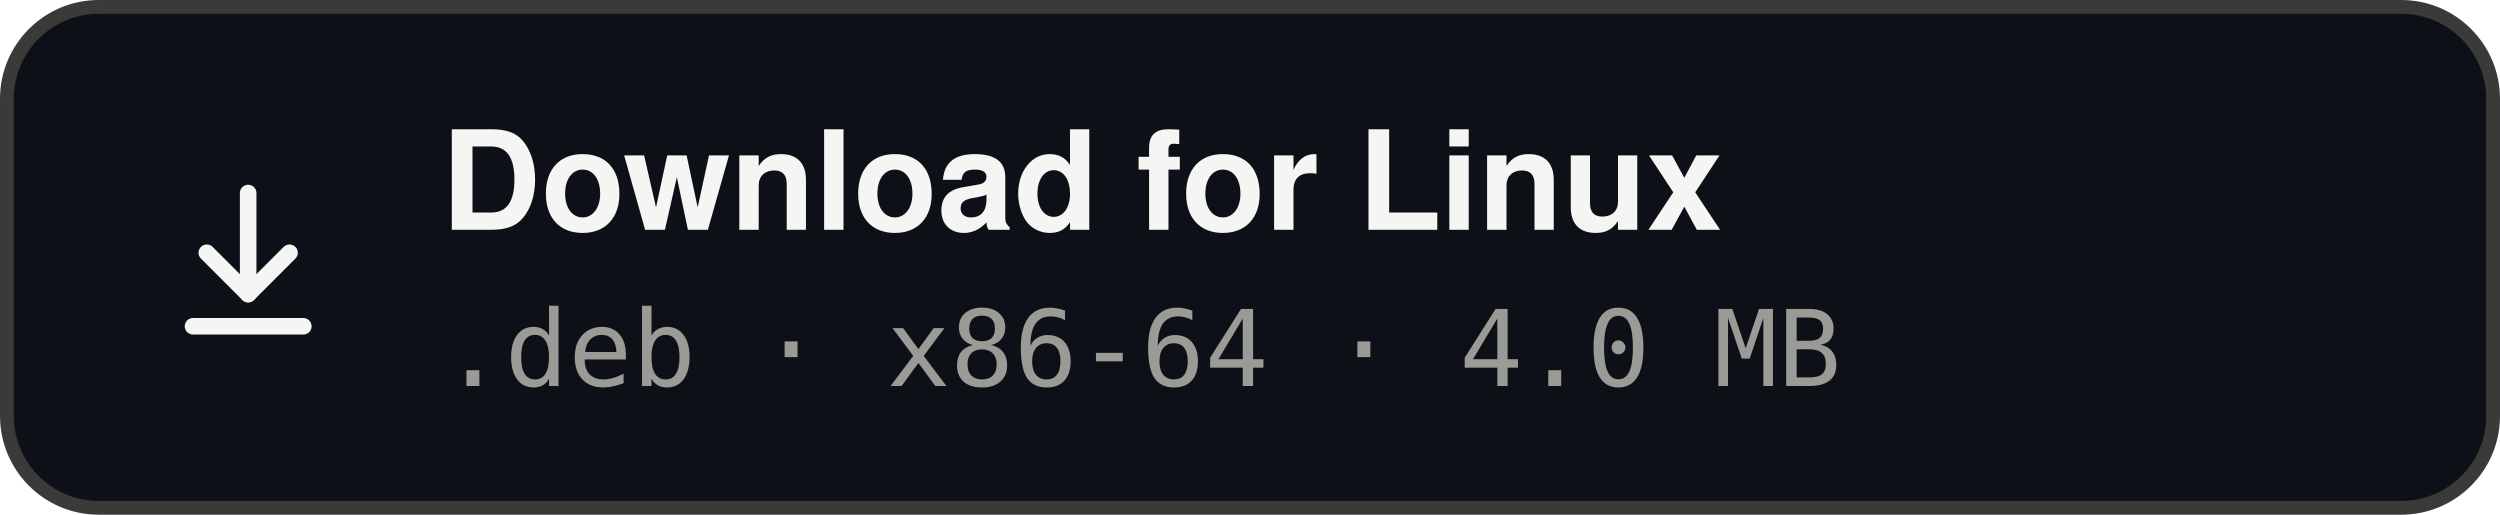
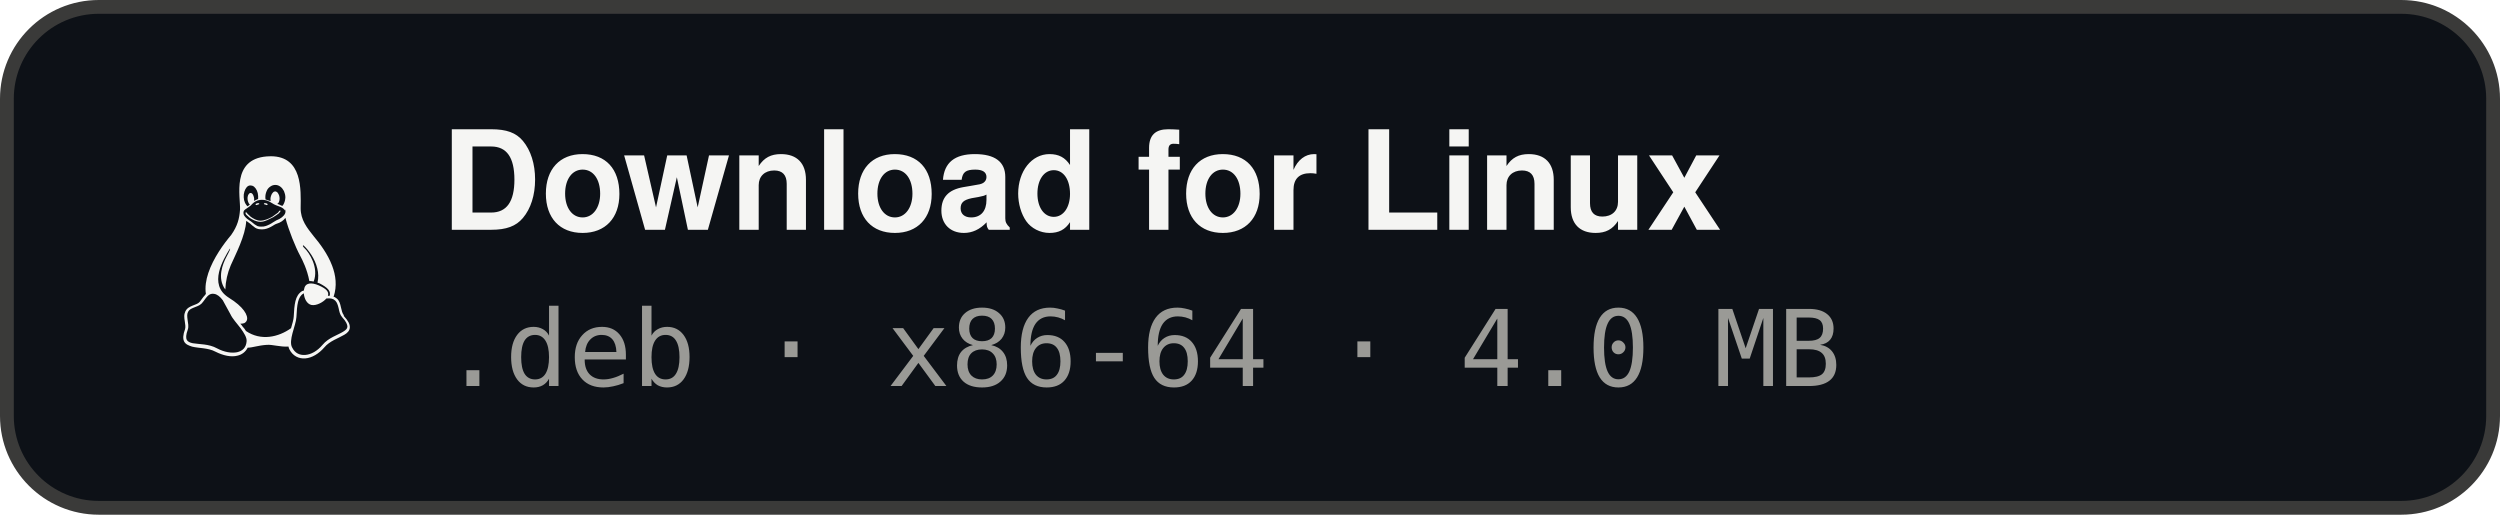
<svg xmlns="http://www.w3.org/2000/svg" width="272" height="56" viewBox="0 0 272 56" role="img" aria-label="Download for Linux, .deb · x86-64 · 4.0 MB">
  <rect x="0.75" y="0.75" width="270.5" height="54.5" rx="10" fill="#0D1117" stroke="#3A3A39" stroke-width="1.5" />
-   <g transform="translate(18 19.0)" fill="none" stroke="#F5F5F3" stroke-width="1.8" stroke-linecap="round" stroke-linejoin="round">
-     <path d="M9 2v11" />
-     <path d="M4.5 8.5 9 13l4.5-4.5" />
-     <path d="M3 16.5h12" />
+   <g transform="translate(18 17) scale(0.9167)" fill="#F5F5F3">
+     <path d="M12.504 0c-.155 0-.315.008-.48.021-4.226.333-3.105 4.807-3.17 6.298-.076 1.092-.3 1.953-1.05 3.02-.885 1.051-2.127 2.75-2.716 4.521-.278.832-.41 1.684-.287 2.489a.424.424 0 00-.11.135c-.26.268-.45.6-.663.839-.199.199-.485.267-.797.4-.313.136-.658.269-.864.68-.09.189-.136.394-.132.602 0 .199.027.4.055.536.058.399.116.728.04.97-.249.68-.28 1.145-.106 1.484.174.334.535.47.94.601.81.2 1.91.135 2.774.6.926.466 1.866.67 2.616.47.526-.116.97-.464 1.208-.946.587-.003 1.23-.269 2.26-.334.699-.058 1.574.267 2.577.2.025.134.063.198.114.333l.003.003c.391.778 1.113 1.132 1.884 1.071.771-.06 1.592-.536 2.257-1.306.631-.765 1.683-1.084 2.378-1.503.348-.199.629-.469.649-.853.023-.4-.2-.811-.714-1.376v-.097l-.003-.003c-.17-.2-.25-.535-.338-.926-.085-.401-.182-.786-.492-1.046h-.003c-.059-.054-.123-.067-.188-.135a.357.357 0 00-.19-.064c.431-1.278.264-2.55-.173-3.694-.533-1.41-1.465-2.638-2.175-3.483-.796-1.005-1.576-1.957-1.56-3.368.026-2.152.236-6.133-3.544-6.139zm.529 3.405h.013c.213 0 .396.062.584.198.19.135.33.332.438.533.105.259.158.459.166.724 0-.02.006-.04.006-.06v.105a.086.086 0 01-.004-.021l-.004-.024a1.807 1.807 0 01-.15.706.953.953 0 01-.213.335.71.71 0 00-.088-.042c-.104-.045-.198-.064-.284-.133a1.312 1.312 0 00-.22-.066c.05-.06.146-.133.183-.198.053-.128.082-.264.088-.402v-.02a1.21 1.21 0 00-.061-.4c-.045-.134-.101-.2-.183-.333-.084-.066-.167-.132-.267-.132h-.016c-.093 0-.176.03-.262.132a.8.8 0 00-.205.334 1.18 1.18 0 00-.09.4v.019c.002.089.008.179.02.267-.193-.067-.438-.135-.607-.202a1.635 1.635 0 01-.018-.2v-.02a1.772 1.772 0 01.15-.768c.082-.22.232-.406.43-.533a.985.985 0 01.594-.2zm-2.962.059h.036c.142 0 .27.048.399.135.146.129.264.288.344.465.09.199.14.4.153.667v.004c.007.134.006.2-.002.266v.08c-.03.007-.056.018-.083.024-.152.055-.274.135-.393.2.012-.09.013-.18.003-.267v-.015c-.012-.133-.04-.2-.082-.333a.613.613 0 00-.166-.267.248.248 0 00-.183-.064h-.021c-.071.006-.13.04-.186.132a.552.552 0 00-.12.27.944.944 0 00-.023.33v.015c.012.135.037.2.08.334.046.134.098.2.166.268.01.009.02.018.034.024-.07.057-.117.07-.176.136a.304.304 0 01-.131.068 2.62 2.62 0 01-.275-.402 1.772 1.772 0 01-.155-.667 1.759 1.759 0 01.08-.668 1.43 1.43 0 01.283-.535c.128-.133.26-.2.418-.2zm1.37 1.706c.332 0 .733.065 1.216.399.293.2.523.269 1.052.468h.003c.255.136.405.266.478.399v-.131a.571.571 0 01.016.47c-.123.31-.516.643-1.063.842v.002c-.268.135-.501.333-.775.465-.276.135-.588.292-1.012.267a1.139 1.139 0 01-.448-.067 3.566 3.566 0 01-.322-.198c-.195-.135-.363-.332-.612-.465v-.005h-.005c-.4-.246-.616-.512-.686-.71-.07-.268-.005-.47.193-.6.224-.135.38-.271.483-.336.104-.074.143-.102.176-.131h.002v-.003c.169-.202.436-.47.839-.601.139-.036.294-.065.466-.065zm2.8 2.142c.358 1.417 1.196 3.475 1.735 4.473.286.534.855 1.659 1.102 3.024.156-.005.33.018.513.064.646-1.671-.546-3.467-1.089-3.966-.22-.2-.232-.335-.123-.335.59.534 1.365 1.572 1.646 2.757.13.535.16 1.104.021 1.67.067.028.135.06.205.067 1.032.534 1.413.938 1.23 1.537v-.043c-.06-.003-.12 0-.18 0h-.016c.151-.467-.182-.825-1.065-1.224-.915-.4-1.646-.336-1.77.465-.008.043-.013.066-.018.135-.068.023-.139.053-.209.064-.43.268-.662.669-.793 1.187-.13.533-.17 1.156-.205 1.869v.003c-.02.334-.17.838-.319 1.35-1.5 1.072-3.58 1.538-5.348.334a2.645 2.645 0 00-.402-.533 1.45 1.45 0 00-.275-.333c.182 0 .338-.03.465-.067a.615.615 0 00.314-.334c.108-.267 0-.697-.345-1.163-.345-.467-.931-.995-1.788-1.521-.63-.4-.986-.87-1.15-1.396-.165-.534-.143-1.085-.015-1.645.245-1.07.873-2.11 1.274-2.763.107-.065.037.135-.408.974-.396.751-1.14 2.497-.122 3.854a8.123 8.123 0 01.647-2.876c.564-1.278 1.743-3.504 1.836-5.268.048.036.217.135.289.202.218.133.38.333.59.465.21.201.477.335.876.335.039.003.075.006.11.006.412 0 .73-.134.997-.268.29-.134.52-.334.74-.4h.005c.467-.135.835-.402 1.044-.7zm2.185 8.958c.037.6.343 1.245.882 1.377.588.134 1.434-.333 1.791-.765l.211-.01c.315-.007.577.01.847.268l.003.003c.208.199.305.53.391.876.085.4.154.78.409 1.066.486.527.645.906.636 1.14l.003-.007v.018l-.003-.012c-.015.262-.185.396-.498.595-.63.401-1.746.712-2.457 1.57-.618.737-1.37 1.14-2.036 1.191-.664.053-1.237-.2-1.574-.898l-.005-.003c-.21-.4-.12-1.025.056-1.69.176-.668.428-1.344.463-1.897.037-.714.076-1.335.195-1.814.12-.465.308-.797.641-.984l.045-.022zm-10.814.049h.01c.053 0 .105.005.157.014.376.055.706.333 1.023.752l.91 1.664.003.003c.243.533.754 1.064 1.189 1.637.434.598.77 1.131.729 1.57v.006c-.057.744-.48 1.148-1.125 1.294-.645.135-1.52.002-2.395-.464-.968-.536-2.118-.469-2.857-.602-.369-.066-.61-.2-.723-.4-.11-.2-.113-.602.123-1.23v-.004l.002-.003c.117-.334.03-.752-.027-1.118-.055-.401-.083-.71.043-.94.16-.334.396-.4.69-.533.294-.135.64-.202.915-.47h.002v-.002c.256-.268.445-.601.668-.838.19-.201.38-.336.663-.336zm7.159-9.074c-.435.201-.945.535-1.488.535-.542 0-.97-.267-1.28-.466-.154-.134-.28-.268-.373-.335-.164-.134-.144-.333-.074-.333.109.016.129.134.199.2.096.066.215.2.36.333.292.2.68.467 1.167.467.485 0 1.053-.267 1.398-.466.195-.135.445-.334.648-.467.156-.136.149-.267.279-.267.128.016.034.134-.147.332a8.097 8.097 0 01-.69.468zm-1.082-1.583V5.64c-.006-.02.013-.042.029-.05.074-.043.18-.027.26.004.063 0 .16.067.15.135-.006.049-.085.066-.135.066-.055 0-.092-.043-.141-.068-.052-.018-.146-.008-.163-.065zm-.551 0c-.02.058-.113.049-.166.066-.047.025-.086.068-.14.068-.05 0-.13-.02-.136-.068-.01-.066.088-.133.15-.133.08-.031.184-.047.259-.005.019.009.036.03.03.05v.02h.003z" />
  </g>
  <text x="48" y="25" font-family="-apple-system, BlinkMacSystemFont, 'Segoe UI', 'Helvetica Neue', Helvetica, Arial, sans-serif" font-size="15" font-weight="600" fill="#F5F5F3">Download for Linux</text>
  <text x="48" y="42" font-family="ui-monospace, SFMono-Regular, Menlo, Consolas, monospace" font-size="11.5" fill="#9A9A96">.deb · x86-64 · 4.0 MB</text>
</svg>
